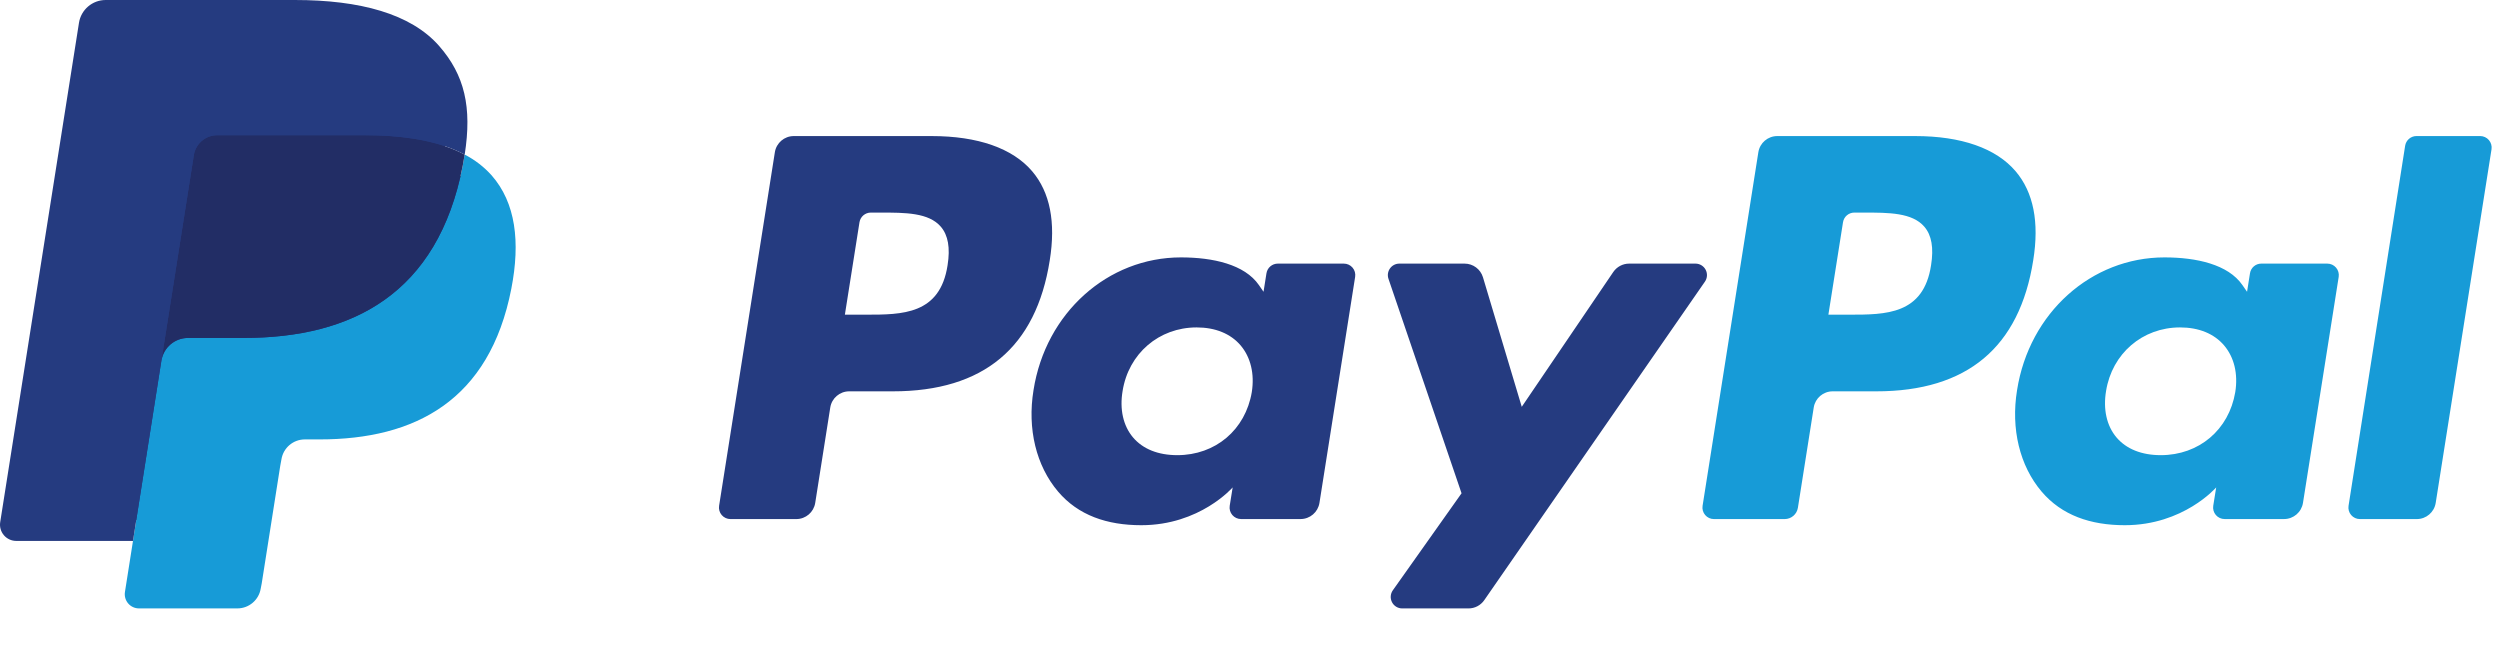
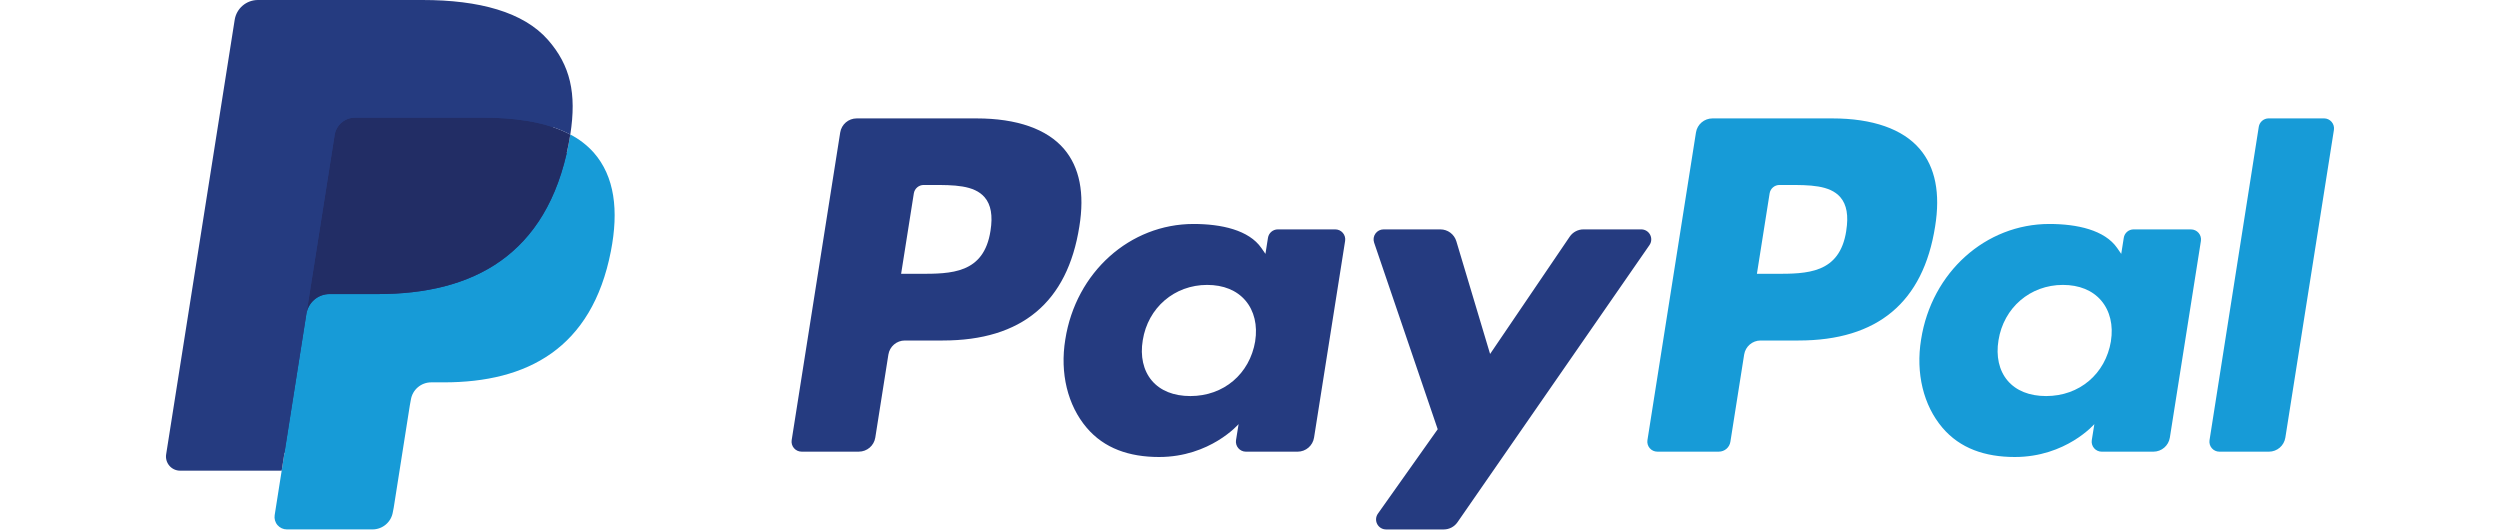
- <svg xmlns="http://www.w3.org/2000/svg" width="124" height="33">
-   <path fill="#253B80" d="M46.211 6.749h-6.839a.95.95 0 0 0-.939.802l-2.766 17.537a.57.57 0 0 0 .564.658h3.265a.95.95 0 0 0 .939-.803l.746-4.73a.95.95 0 0 1 .938-.803h2.165c4.505 0 7.105-2.18 7.784-6.5.306-1.89.013-3.375-.872-4.415-.972-1.142-2.696-1.746-4.985-1.746zM47 13.154c-.374 2.454-2.249 2.454-4.062 2.454h-1.032l.724-4.583a.57.57 0 0 1 .563-.481h.473c1.235 0 2.4 0 3.002.704.359.42.469 1.044.332 1.906zM66.654 13.075h-3.275a.57.57 0 0 0-.563.481l-.145.916-.229-.332c-.709-1.029-2.29-1.373-3.868-1.373-3.619 0-6.71 2.741-7.312 6.586-.313 1.918.132 3.752 1.22 5.031.998 1.176 2.426 1.666 4.125 1.666 2.916 0 4.533-1.875 4.533-1.875l-.146.91a.57.57 0 0 0 .562.66h2.95a.95.95 0 0 0 .939-.803l1.77-11.209a.568.568 0 0 0-.561-.658zm-4.565 6.374c-.316 1.871-1.801 3.127-3.695 3.127-.951 0-1.711-.305-2.199-.883-.484-.574-.668-1.391-.514-2.301.295-1.855 1.805-3.152 3.67-3.152.93 0 1.686.309 2.184.892.499.589.697 1.411.554 2.317zM84.096 13.075h-3.291a.954.954 0 0 0-.787.417l-4.539 6.686-1.924-6.425a.953.953 0 0 0-.912-.678h-3.234a.57.57 0 0 0-.541.754l3.625 10.638-3.408 4.811a.57.57 0 0 0 .465.9h3.287a.949.949 0 0 0 .781-.408l10.946-15.8a.57.57 0 0 0-.468-.895z" />
-   <path fill="#179BD7" d="M94.992 6.749h-6.84a.95.95 0 0 0-.938.802l-2.766 17.537a.569.569 0 0 0 .562.658h3.51a.665.665 0 0 0 .656-.562l.785-4.971a.95.95 0 0 1 .938-.803h2.164c4.506 0 7.105-2.18 7.785-6.5.307-1.89.012-3.375-.873-4.415-.971-1.142-2.694-1.746-4.983-1.746zm.789 6.405c-.373 2.454-2.248 2.454-4.062 2.454h-1.031l.725-4.583a.568.568 0 0 1 .562-.481h.473c1.234 0 2.4 0 3.002.704.359.42.468 1.044.331 1.906zM115.434 13.075h-3.273a.567.567 0 0 0-.562.481l-.145.916-.23-.332c-.709-1.029-2.289-1.373-3.867-1.373-3.619 0-6.709 2.741-7.311 6.586-.312 1.918.131 3.752 1.219 5.031 1 1.176 2.426 1.666 4.125 1.666 2.916 0 4.533-1.875 4.533-1.875l-.146.91a.57.57 0 0 0 .564.66h2.949a.95.95 0 0 0 .938-.803l1.771-11.209a.571.571 0 0 0-.565-.658zm-4.565 6.374c-.314 1.871-1.801 3.127-3.695 3.127-.949 0-1.711-.305-2.199-.883-.484-.574-.666-1.391-.514-2.301.297-1.855 1.805-3.152 3.67-3.152.93 0 1.686.309 2.184.892.501.589.699 1.411.554 2.317zM119.295 7.23l-2.807 17.858a.569.569 0 0 0 .562.658h2.822c.469 0 .867-.34.939-.803l2.768-17.536a.57.57 0 0 0-.562-.659h-3.16a.571.571 0 0 0-.562.482z" />
-   <path fill="#253B80" d="M7.266 29.154l.523-3.322-1.165-.027H1.061L4.927 1.292a.316.316 0 0 1 .314-.268h9.38c3.114 0 5.263.648 6.385 1.927.526.6.861 1.227 1.023 1.917.17.724.173 1.589.007 2.644l-.012.077v.676l.526.298a3.69 3.69 0 0 1 1.065.812c.45.513.741 1.165.864 1.938.127.795.085 1.741-.123 2.812-.24 1.232-.628 2.305-1.152 3.183a6.547 6.547 0 0 1-1.825 2c-.696.494-1.523.869-2.458 1.109-.906.236-1.939.355-3.072.355h-.73c-.522 0-1.029.188-1.427.525a2.21 2.21 0 0 0-.744 1.328l-.055.299-.924 5.855-.042.215c-.011.068-.03.102-.058.125a.155.155 0 0 1-.096.035H7.266z" />
-   <path fill="#179BD7" d="M23.048 7.667c-.028.179-.06.362-.096.55-1.237 6.351-5.469 8.545-10.874 8.545H9.326c-.661 0-1.218.48-1.321 1.132L6.596 26.83l-.399 2.533a.704.704 0 0 0 .695.814h4.881c.578 0 1.069-.42 1.16-.99l.048-.248.919-5.832.059-.32c.09-.572.582-.992 1.16-.992h.73c4.729 0 8.431-1.92 9.513-7.476.452-2.321.218-4.259-.978-5.622a4.667 4.667 0 0 0-1.336-1.03z" />
-   <path fill="#222D65" d="M21.754 7.151a9.757 9.757 0 0 0-1.203-.267 15.284 15.284 0 0 0-2.426-.177h-7.352a1.172 1.172 0 0 0-1.159.992L8.05 17.605l-.045.289a1.336 1.336 0 0 1 1.321-1.132h2.752c5.405 0 9.637-2.195 10.874-8.545.037-.188.068-.371.096-.55a6.594 6.594 0 0 0-1.017-.429 9.045 9.045 0 0 0-.277-.087z" />
-   <path fill="#253B80" d="M9.614 7.699a1.169 1.169 0 0 1 1.159-.991h7.352c.871 0 1.684.057 2.426.177a9.757 9.757 0 0 1 1.481.353c.365.121.704.264 1.017.429.368-2.347-.003-3.945-1.272-5.392C20.378.682 17.853 0 14.622 0h-9.38c-.66 0-1.223.48-1.325 1.133L.01 25.898a.806.806 0 0 0 .795.932h5.791l1.454-9.225 1.564-9.906z" />
+ <svg xmlns="http://www.w3.org/2000/svg" width="85" height="18" version="1.1" id="svg14">
+   <defs id="defs18" />
+   <path d="M 33.206,4.026 H 29.127 A 0.567,0.567 0 0 0 28.567,4.504 l -1.65,10.46 a 0.34,0.34 0 0 0 0.336,0.392 h 1.947 a 0.567,0.567 0 0 0 0.56,-0.479 l 0.445,-2.821 a 0.567,0.567 0 0 1 0.559,-0.479 h 1.291 c 2.687,0 4.238,-1.3 4.643,-3.877 C 36.882,6.573 36.707,5.687 36.179,5.067 35.6,4.386 34.571,4.026 33.206,4.026 Z m 0.471,3.82 C 33.453,9.31 32.335,9.31 31.254,9.31 H 30.638 L 31.07,6.576 A 0.34,0.34 0 0 1 31.406,6.289 h 0.282 c 0.737,0 1.432,0 1.791,0.42 0.214,0.251 0.28,0.623 0.198,1.137 z m 11.723,-0.047 h -1.953 a 0.34,0.34 0 0 0 -0.336,0.287 l -0.086,0.546 -0.137,-0.198 c -0.423,-0.614 -1.366,-0.819 -2.307,-0.819 -2.159,0 -4.002,1.635 -4.361,3.928 -0.187,1.144 0.079,2.238 0.728,3.001 0.595,0.701 1.447,0.994 2.46,0.994 1.739,0 2.704,-1.118 2.704,-1.118 l -0.087,0.543 a 0.34,0.34 0 0 0 0.335,0.394 h 1.76 A 0.567,0.567 0 0 0 44.678,14.877 L 45.734,8.191 A 0.339,0.339 0 0 0 45.399,7.799 Z m -2.723,3.802 c -0.188,1.116 -1.074,1.865 -2.204,1.865 -0.567,0 -1.021,-0.182 -1.312,-0.527 -0.289,-0.342 -0.398,-0.83 -0.307,-1.372 0.176,-1.106 1.077,-1.88 2.189,-1.88 0.555,0 1.006,0.184 1.303,0.532 0.298,0.351 0.416,0.842 0.33,1.382 z M 55.803,7.799 H 53.84 A 0.569,0.569 0 0 0 53.37,8.047 L 50.663,12.035 49.516,8.203 A 0.568,0.568 0 0 0 48.972,7.799 h -1.929 a 0.34,0.34 0 0 0 -0.323,0.45 l 2.162,6.345 -2.033,2.87 a 0.34,0.34 0 0 0 0.277,0.537 h 1.961 a 0.566,0.566 0 0 0 0.466,-0.243 L 56.082,8.333 A 0.34,0.34 0 0 0 55.803,7.799 Z" id="path2" style="fill:#253b80;stroke-width:0.596" />
+   <path d="M 62.302,4.026 H 58.222 A 0.567,0.567 0 0 0 57.663,4.504 l -1.65,10.46 a 0.339,0.339 0 0 0 0.335,0.392 h 2.094 a 0.397,0.397 0 0 0 0.391,-0.335 l 0.468,-2.965 a 0.567,0.567 0 0 1 0.559,-0.479 h 1.291 c 2.688,0 4.238,-1.3 4.643,-3.877 0.183,-1.127 0.007,-2.013 -0.521,-2.633 C 64.695,4.386 63.667,4.026 62.302,4.026 Z m 0.471,3.82 C 62.55,9.31 61.432,9.31 60.35,9.31 H 59.735 L 60.167,6.576 A 0.339,0.339 0 0 1 60.502,6.289 h 0.282 c 0.736,0 1.432,0 1.791,0.42 0.214,0.251 0.279,0.623 0.197,1.137 z m 11.722,-0.047 h -1.952 a 0.338,0.338 0 0 0 -0.335,0.287 l -0.086,0.546 -0.137,-0.198 c -0.423,-0.614 -1.365,-0.819 -2.307,-0.819 -2.159,0 -4.002,1.635 -4.361,3.928 -0.186,1.144 0.078,2.238 0.727,3.001 0.596,0.701 1.447,0.994 2.46,0.994 1.739,0 2.704,-1.118 2.704,-1.118 l -0.087,0.543 a 0.34,0.34 0 0 0 0.336,0.394 h 1.759 a 0.567,0.567 0 0 0 0.559,-0.479 l 1.056,-6.686 a 0.341,0.341 0 0 0 -0.337,-0.392 z m -2.723,3.802 c -0.187,1.116 -1.074,1.865 -2.204,1.865 -0.566,0 -1.021,-0.182 -1.312,-0.527 -0.289,-0.342 -0.397,-0.83 -0.307,-1.372 0.177,-1.106 1.077,-1.88 2.189,-1.88 0.555,0 1.006,0.184 1.303,0.532 0.299,0.351 0.417,0.842 0.33,1.382 z m 5.026,-7.288 -1.674,10.652 a 0.339,0.339 0 0 0 0.335,0.392 h 1.683 c 0.28,0 0.517,-0.203 0.56,-0.479 L 79.353,4.418 A 0.34,0.34 0 0 0 79.018,4.025 h -1.885 a 0.341,0.341 0 0 0 -0.335,0.287 z" id="path4" style="fill:#179bd7;stroke-width:0.596" />
+   <path d="M 9.977,17.389 10.289,15.408 9.594,15.392 H 6.276 L 8.582,0.771 a 0.188,0.188 0 0 1 0.187,-0.16 h 5.595 c 1.857,0 3.139,0.387 3.808,1.149 0.314,0.358 0.514,0.732 0.61,1.143 0.101,0.432 0.103,0.948 0.004,1.577 l -0.007,0.046 v 0.403 l 0.314,0.178 a 2.201,2.201 0 0 1 0.635,0.484 c 0.268,0.306 0.442,0.695 0.515,1.156 0.076,0.474 0.051,1.038 -0.073,1.677 -0.143,0.735 -0.375,1.375 -0.687,1.899 a 3.905,3.905 0 0 1 -1.089,1.193 c -0.415,0.295 -0.908,0.518 -1.466,0.661 -0.54,0.141 -1.157,0.212 -1.832,0.212 H 14.661 c -0.311,0 -0.614,0.112 -0.851,0.313 a 1.318,1.318 0 0 0 -0.444,0.792 l -0.033,0.178 -0.551,3.492 -0.025,0.128 c -0.007,0.041 -0.018,0.061 -0.035,0.075 a 0.092,0.092 0 0 1 -0.057,0.021 z" id="path6" style="fill:#253b80;stroke-width:0.596" />
+   <path d="m 19.39,4.573 c -0.017,0.107 -0.036,0.216 -0.057,0.328 C 18.595,8.689 16.071,9.998 12.847,9.998 H 11.205 c -0.394,0 -0.726,0.286 -0.788,0.675 l -0.84,5.33 -0.238,1.511 a 0.42,0.42 0 0 0 0.415,0.486 h 2.911 c 0.345,0 0.638,-0.251 0.692,-0.59 l 0.029,-0.148 0.548,-3.479 0.035,-0.191 c 0.054,-0.341 0.347,-0.592 0.692,-0.592 h 0.435 c 2.821,0 5.029,-1.145 5.674,-4.459 0.27,-1.384 0.13,-2.54 -0.583,-3.353 A 2.784,2.784 0 0 0 19.39,4.573 Z" id="path8" style="fill:#179bd7;stroke-width:0.596" />
+   <path d="M 18.618,4.265 A 5.82,5.82 0 0 0 17.901,4.106 9.116,9.116 0 0 0 16.454,4 h -4.385 a 0.699,0.699 0 0 0 -0.691,0.592 l -0.933,5.909 -0.027,0.172 a 0.797,0.797 0 0 1 0.788,-0.675 h 1.641 c 3.224,0 5.748,-1.309 6.486,-5.097 0.022,-0.112 0.041,-0.221 0.057,-0.328 A 3.933,3.933 0 0 0 18.783,4.317 5.395,5.395 0 0 0 18.618,4.265 Z" id="path10" style="fill:#222d65;stroke-width:0.596" />
+   <path d="m 11.377,4.592 a 0.697,0.697 0 0 1 0.691,-0.591 h 4.385 c 0.52,0 1.004,0.034 1.447,0.106 a 5.82,5.82 0 0 1 0.883,0.211 c 0.218,0.072 0.42,0.157 0.607,0.256 C 19.61,3.173 19.389,2.22 18.632,1.357 17.798,0.407 16.291,3.2198945e-8 14.364,3.2198945e-8 H 8.77 C 8.376,3.2198945e-8 8.04,0.286 7.979,0.676 L 5.649,15.447 a 0.481,0.481 0 0 0 0.474,0.556 h 3.454 l 0.867,-5.502 z" id="path12" style="fill:#253b80;stroke-width:0.596" />
</svg>
